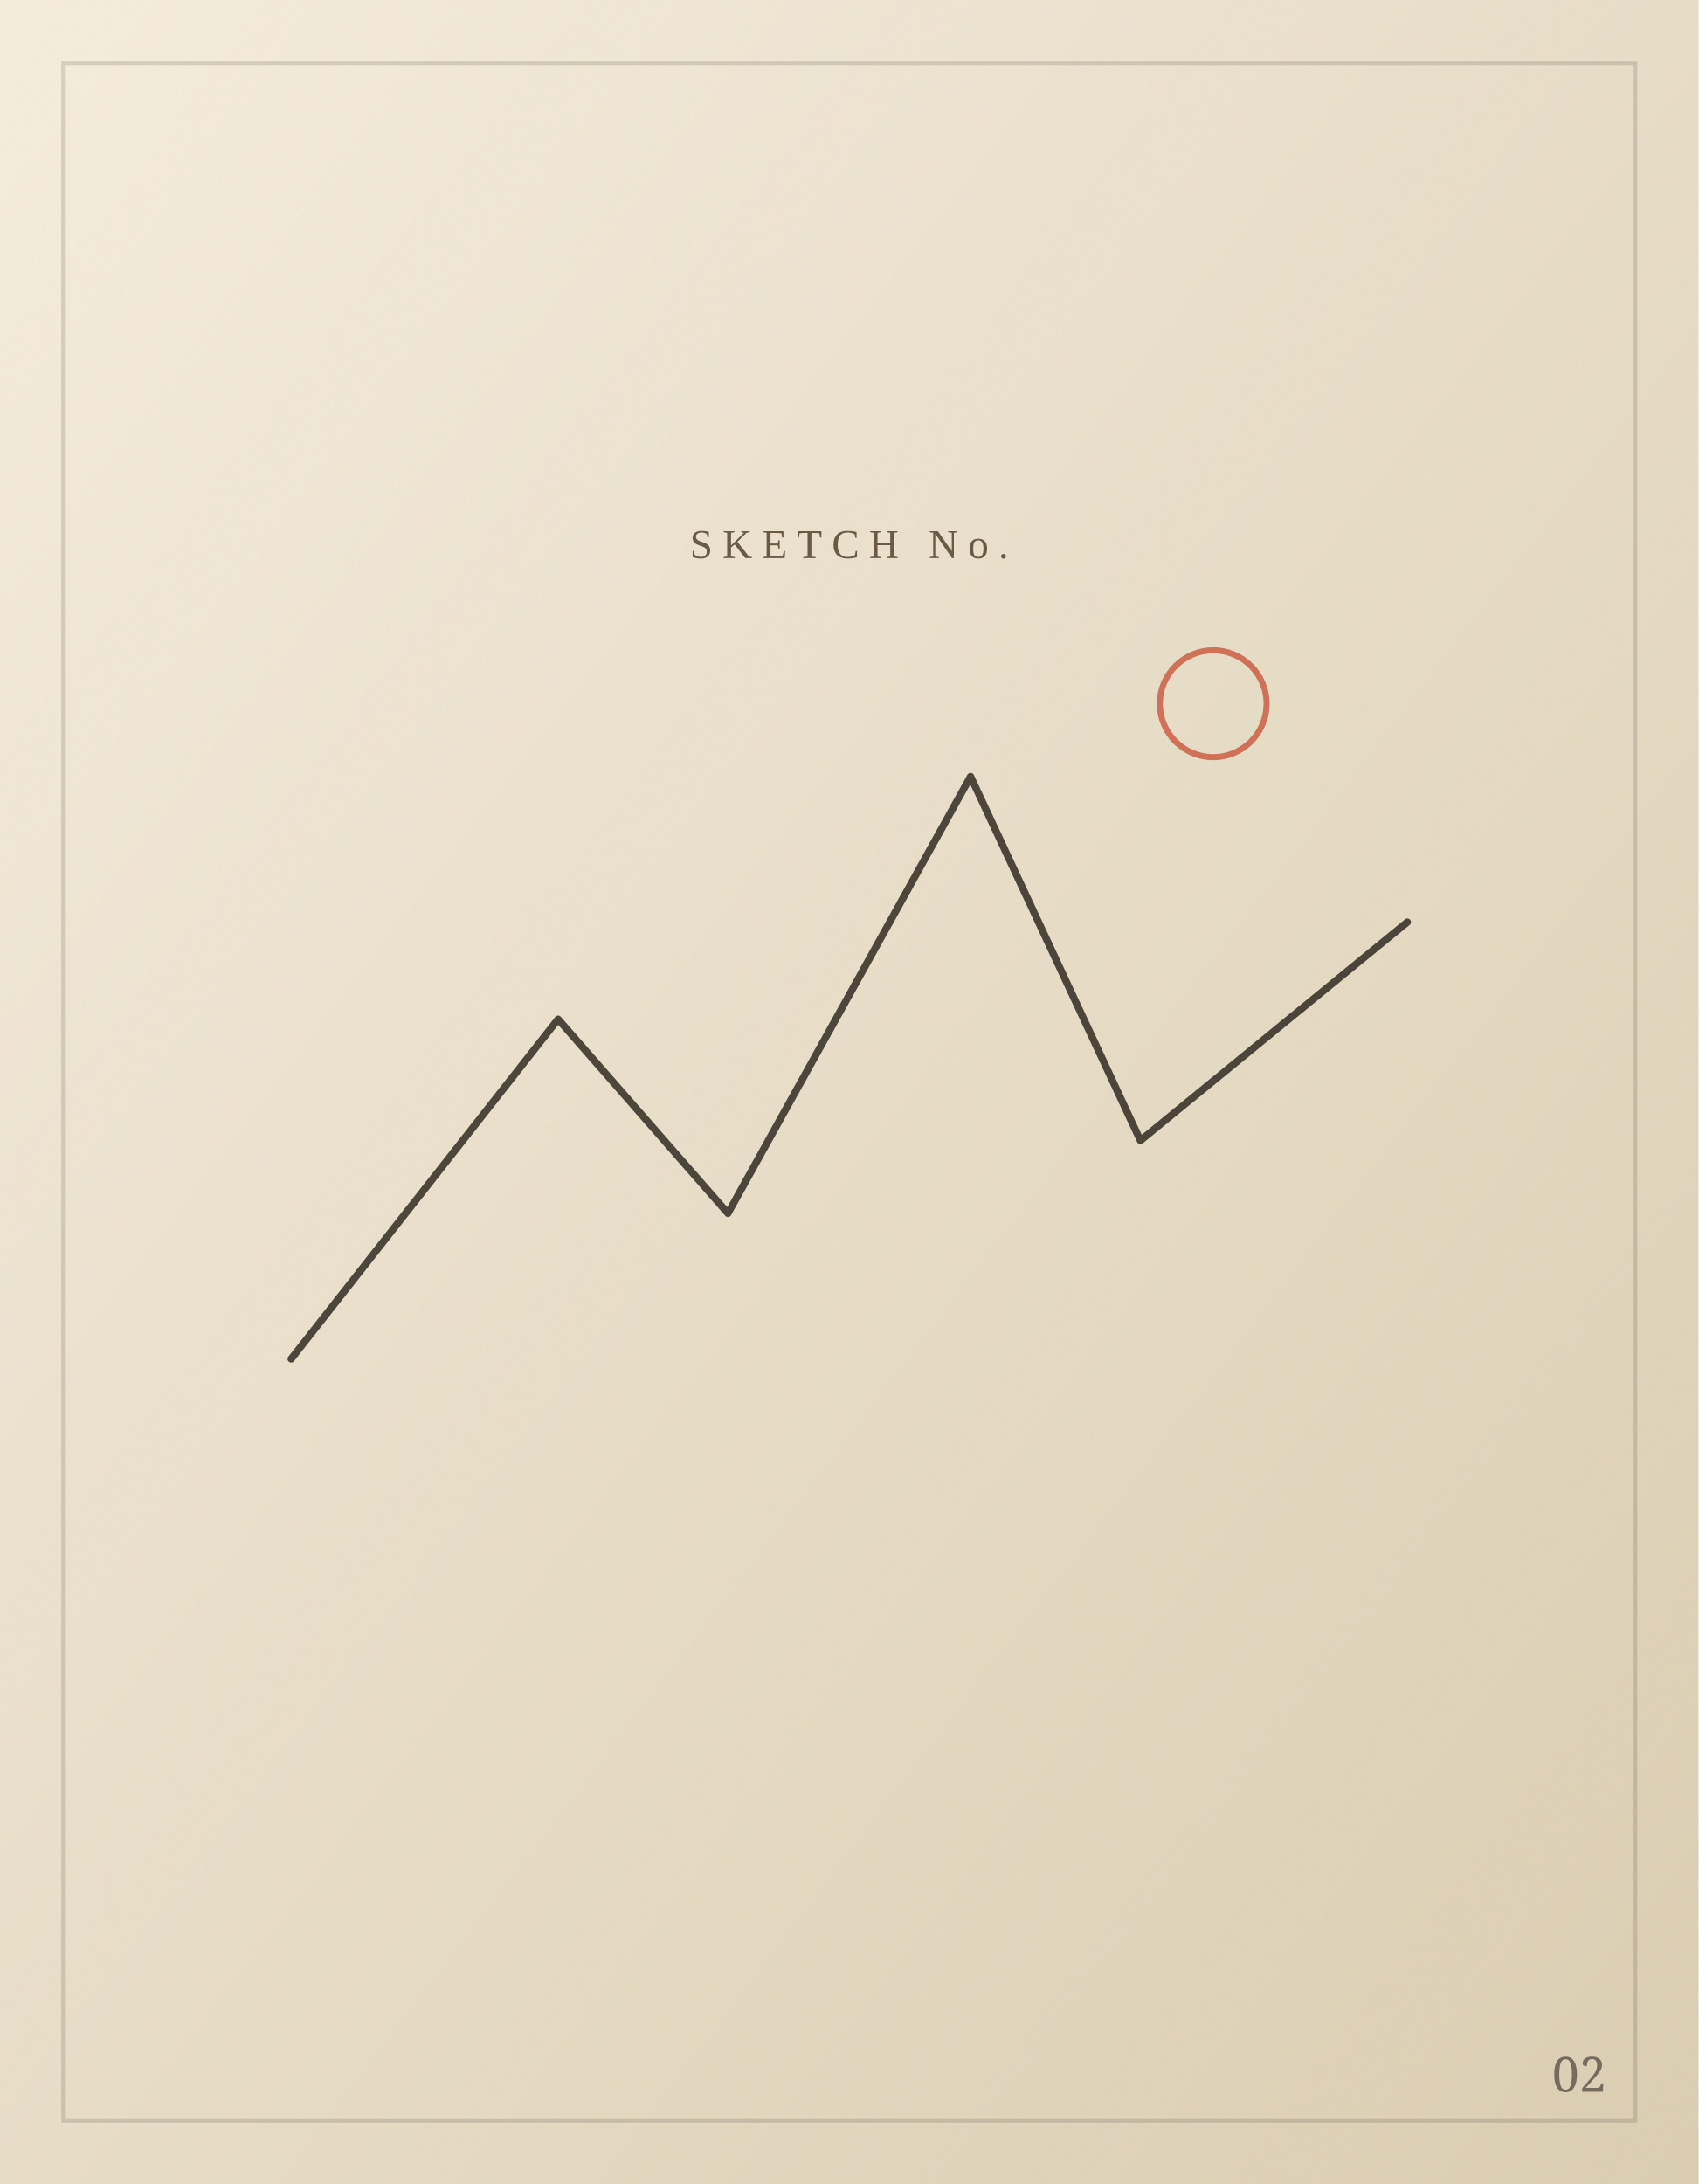
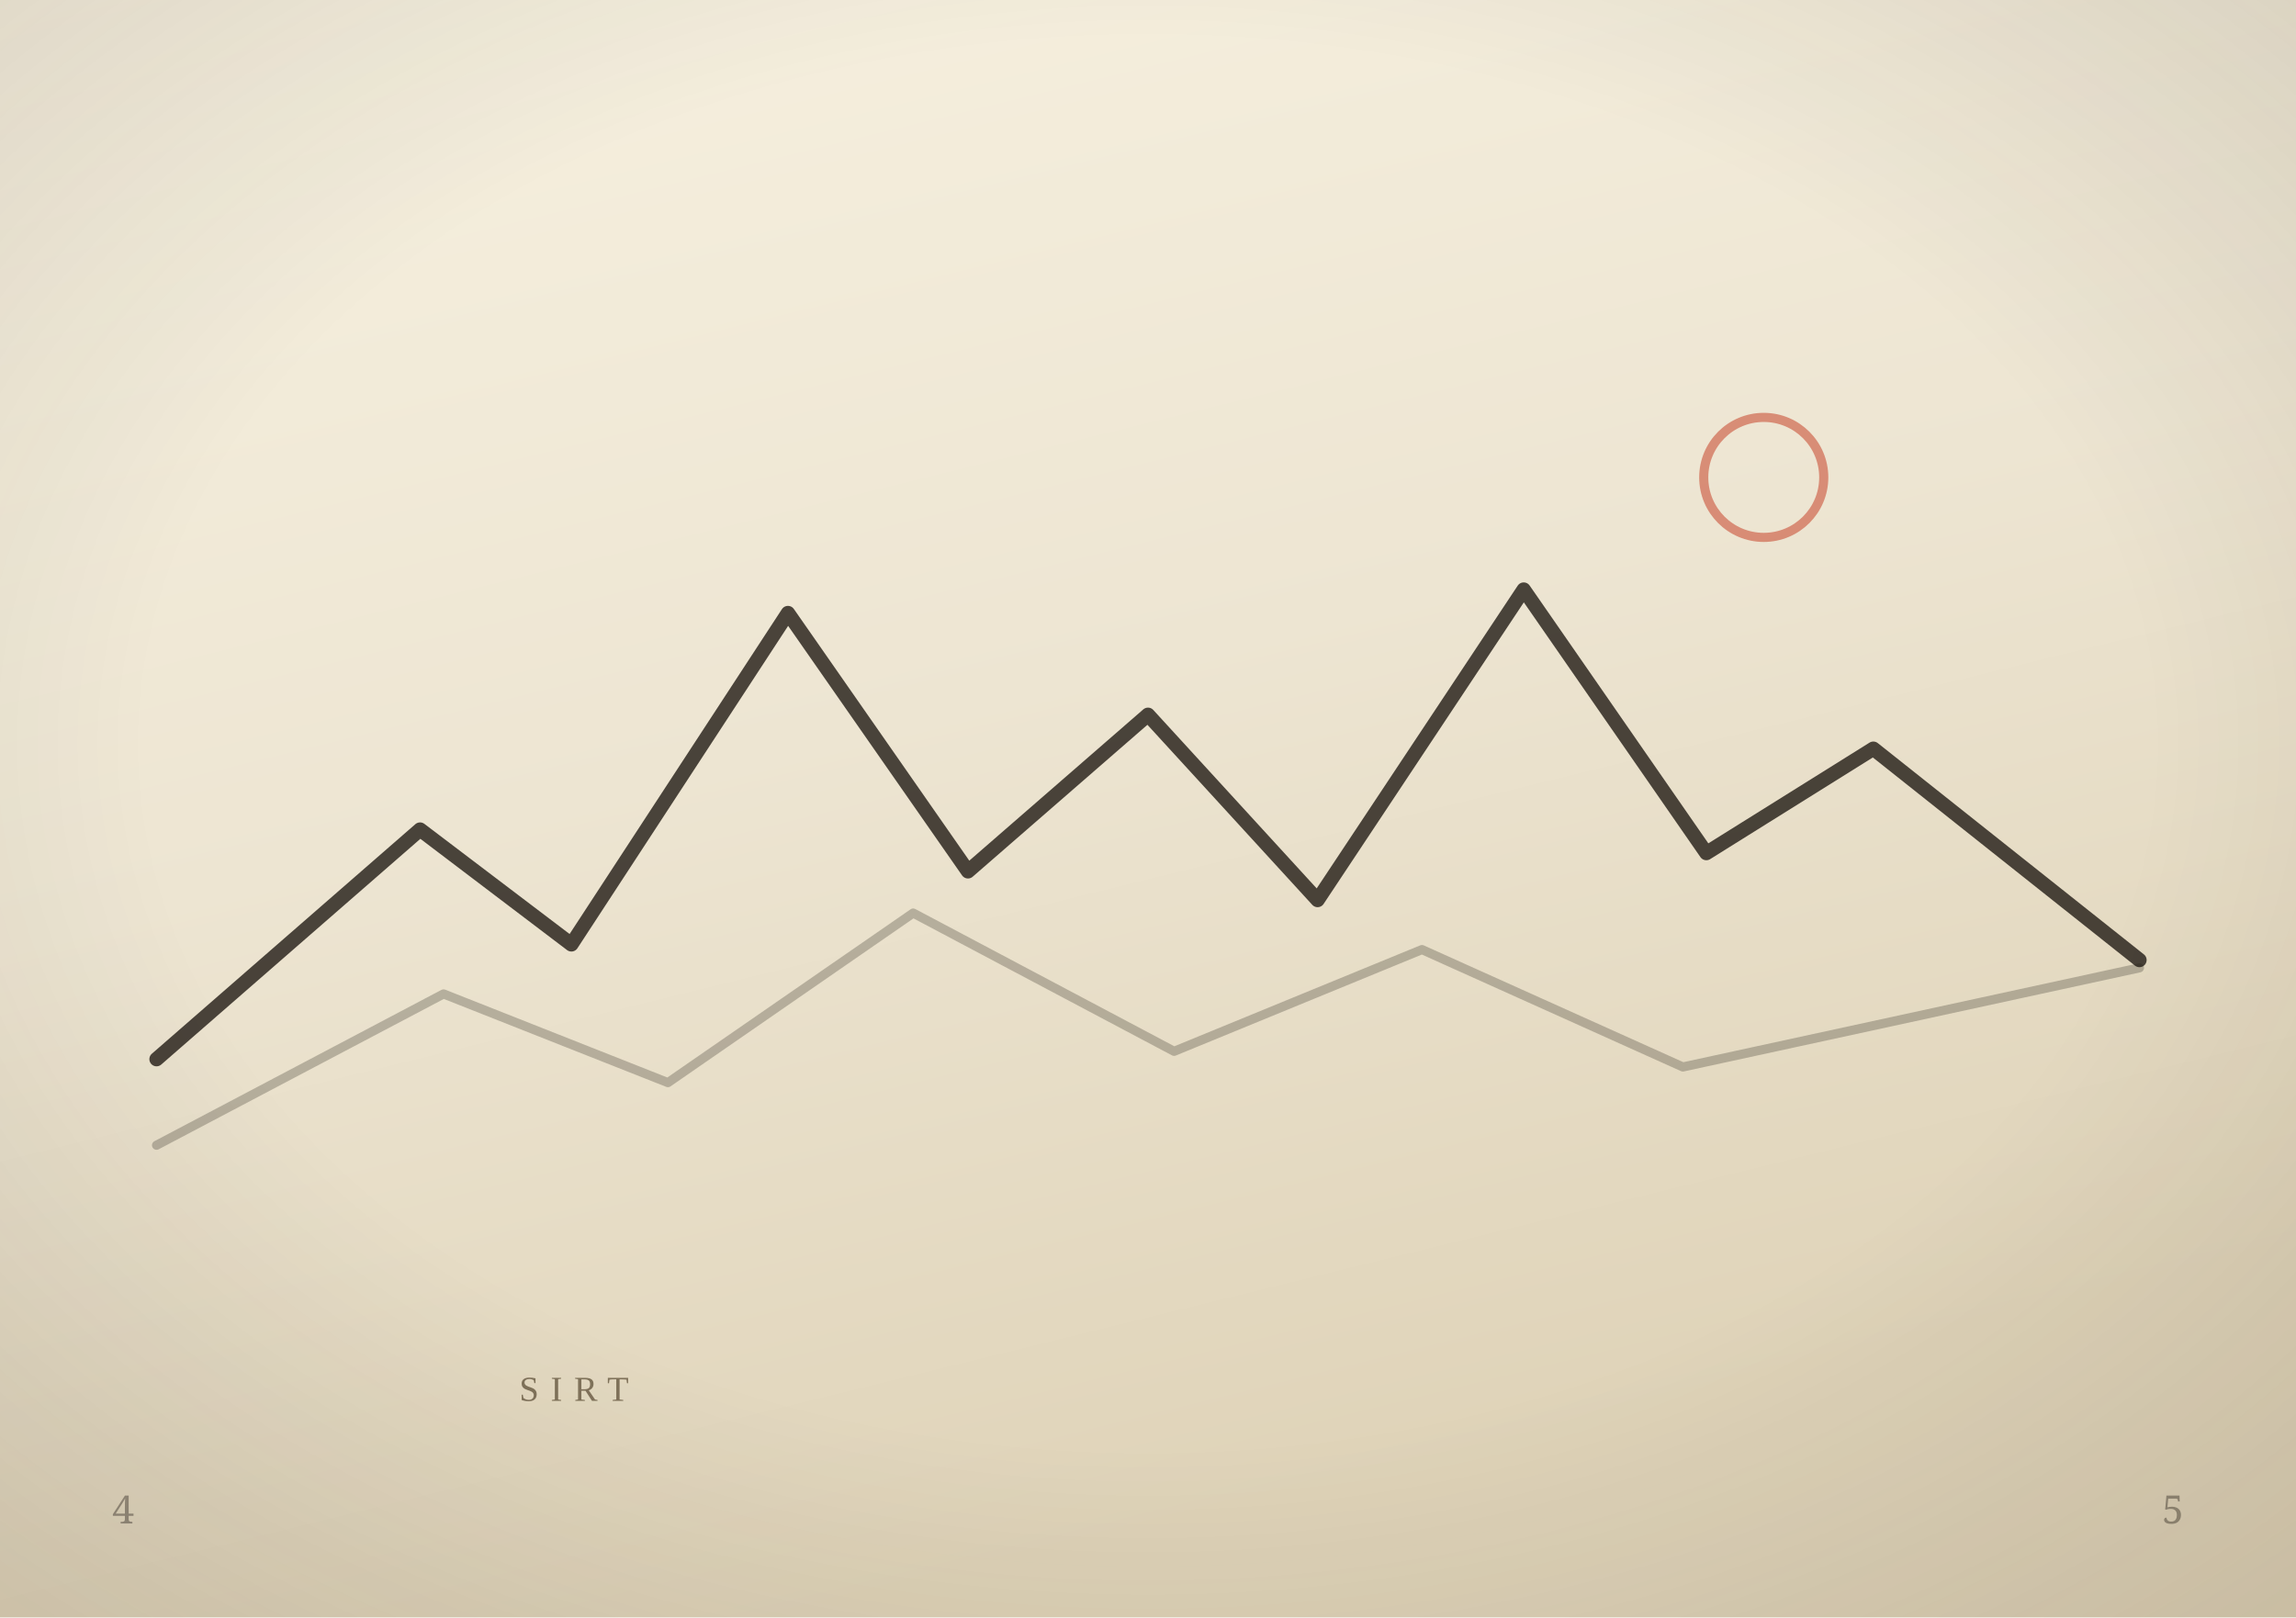
- <svg xmlns="http://www.w3.org/2000/svg" viewBox="0 0 700 900">
+ <svg xmlns="http://www.w3.org/2000/svg" width="1760" height="1240" viewBox="0 0 1760 1240">
  <defs>
-     <linearGradient id="paper" x1="0" y1="0" x2="1" y2="1">
-       <stop offset="0%" stop-color="#F6F0DE" />
-       <stop offset="100%" stop-color="#DCD0B4" />
+     <linearGradient id="pg" x1="0" y1="0" x2="0.35" y2="1">
+       <stop offset="0%" stop-color="#F7F1E0" />
+       <stop offset="52%" stop-color="#EDE5D2" />
+       <stop offset="100%" stop-color="#DFD3B8" />
    </linearGradient>
-     <filter id="grain">
-       <feTurbulence type="fractalNoise" baseFrequency="0.9" numOctaves="2" result="n" />
-       <feColorMatrix in="n" type="matrix" values="0 0 0 0 0.13  0 0 0 0 0.1  0 0 0 0 0.08  0 0 0 0.03 0" />
-     </filter>
+     <radialGradient id="vig" cx="50%" cy="46%" r="72%">
+       <stop offset="60%" stop-color="#000" stop-opacity="0" />
+       <stop offset="100%" stop-color="#3a2c18" stop-opacity=".13" />
+     </radialGradient>
  </defs>
-   <rect width="700" height="900" fill="url(#paper)" />
-   <rect width="700" height="900" filter="url(#grain)" />
-   <rect x="26" y="26" width="648" height="848" fill="none" stroke="#211B14" stroke-opacity=".14" stroke-width="1.5" />
-   <path d="M120 560 L230 420 L300 500 L400 320 L470 470 L580 380" fill="none" stroke="#211B14" stroke-opacity=".78" stroke-width="3" stroke-linecap="round" stroke-linejoin="round" />
-   <circle cx="500" cy="290" r="22" fill="none" stroke="#C6442B" stroke-opacity=".7" stroke-width="2.5" />
-   <text x="350" y="230" text-anchor="middle" font-family="Georgia, 'Times New Roman', serif" font-size="17" letter-spacing="4" fill="#6a5c44">SKETCH No.</text>
-   <text x="662" y="862" text-anchor="end" font-family="Georgia, serif" font-size="20" fill="#211B14" fill-opacity=".55">02</text>
+   <rect width="1760" height="1240" fill="url(#pg)" />
+   <path d="M120 812 L322 636 L438 724 L604 470 L742 668 L880 548 L1010 690            L1168 452 L1308 654 L1436 574 L1640 736" fill="none" stroke="#211B14" stroke-opacity=".8" stroke-width="11" stroke-linecap="round" stroke-linejoin="round" />
+   <path d="M120 878 L340 762 L512 830 L700 700 L900 806 L1090 728 L1290 818 L1640 742" fill="none" stroke="#211B14" stroke-opacity=".26" stroke-width="7" stroke-linecap="round" stroke-linejoin="round" />
+   <circle cx="1352" cy="366" r="46" fill="none" stroke="#C6442B" stroke-opacity=".55" stroke-width="7" />
+   <text x="440" y="1074" text-anchor="middle" font-family="Georgia,'Times New Roman',serif" font-size="27" letter-spacing="9" fill="#6a5c44" fill-opacity=".82">SIRT</text>
+   <text x="86" y="1168" font-family="Georgia,serif" font-size="30" fill="#211B14" fill-opacity=".4">4</text>
+   <text x="1674" y="1168" text-anchor="end" font-family="Georgia,serif" font-size="30" fill="#211B14" fill-opacity=".4">5</text>
+   <rect width="1760" height="1240" fill="url(#vig)" />
</svg>
